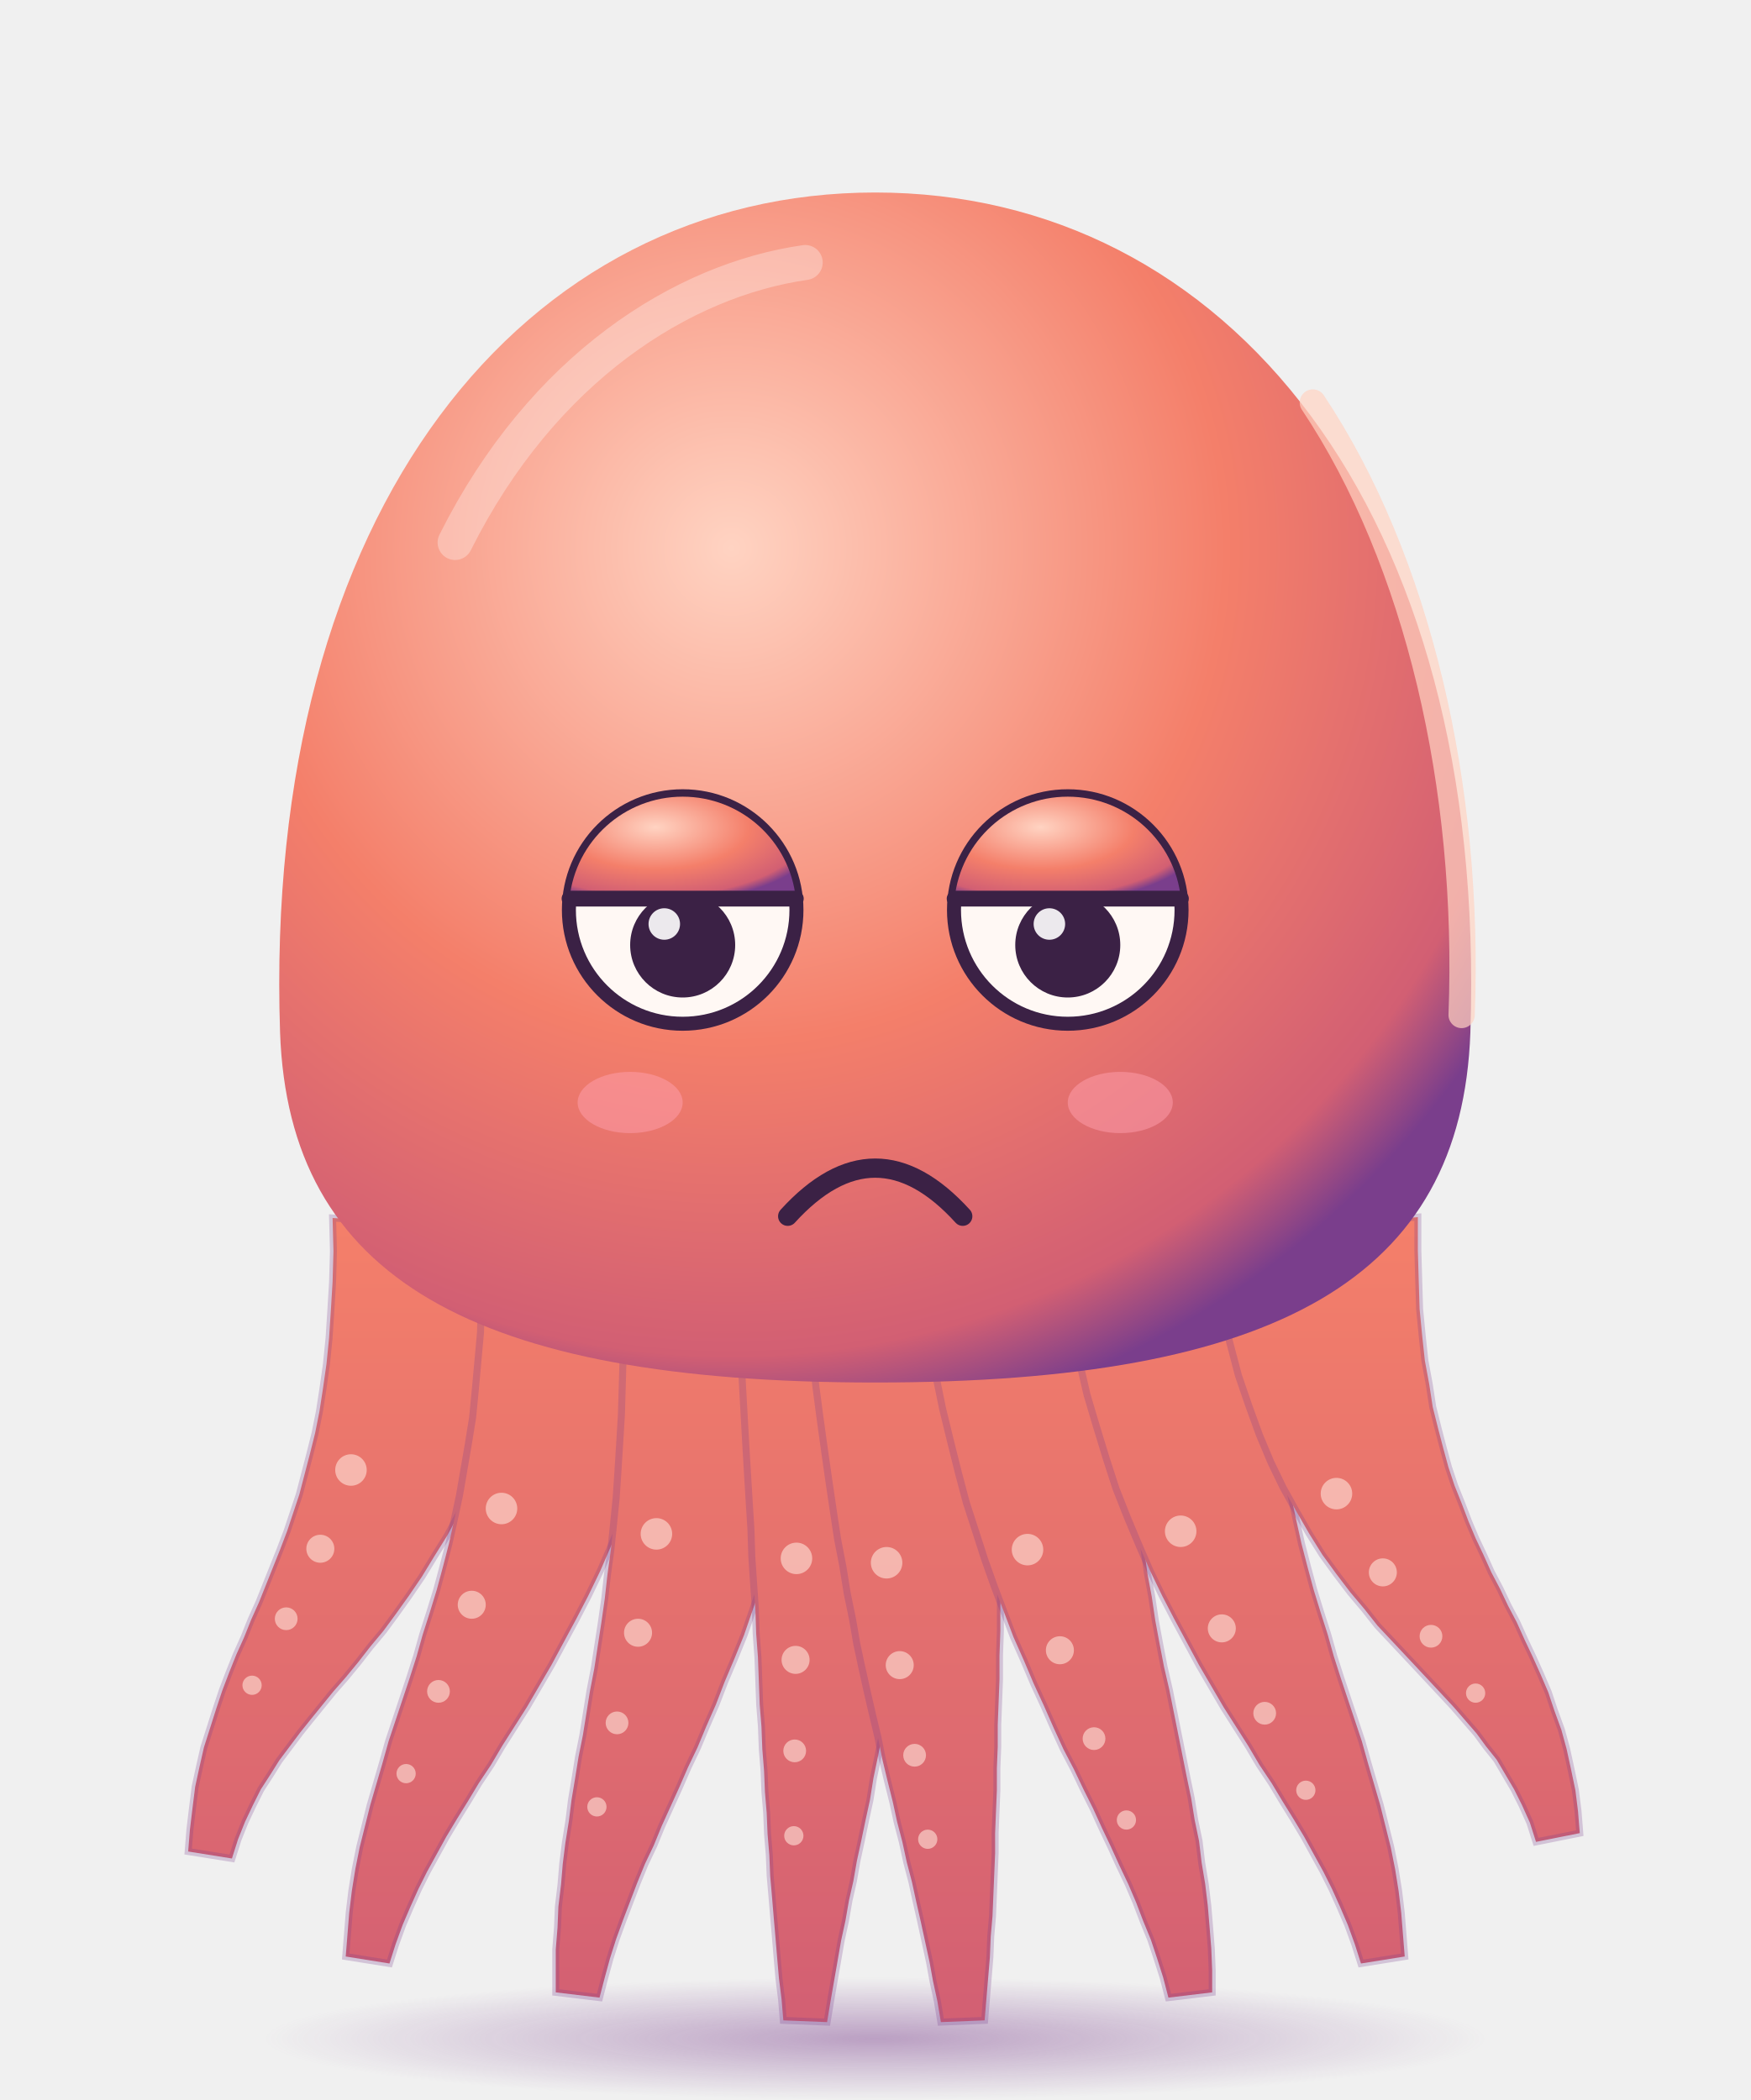
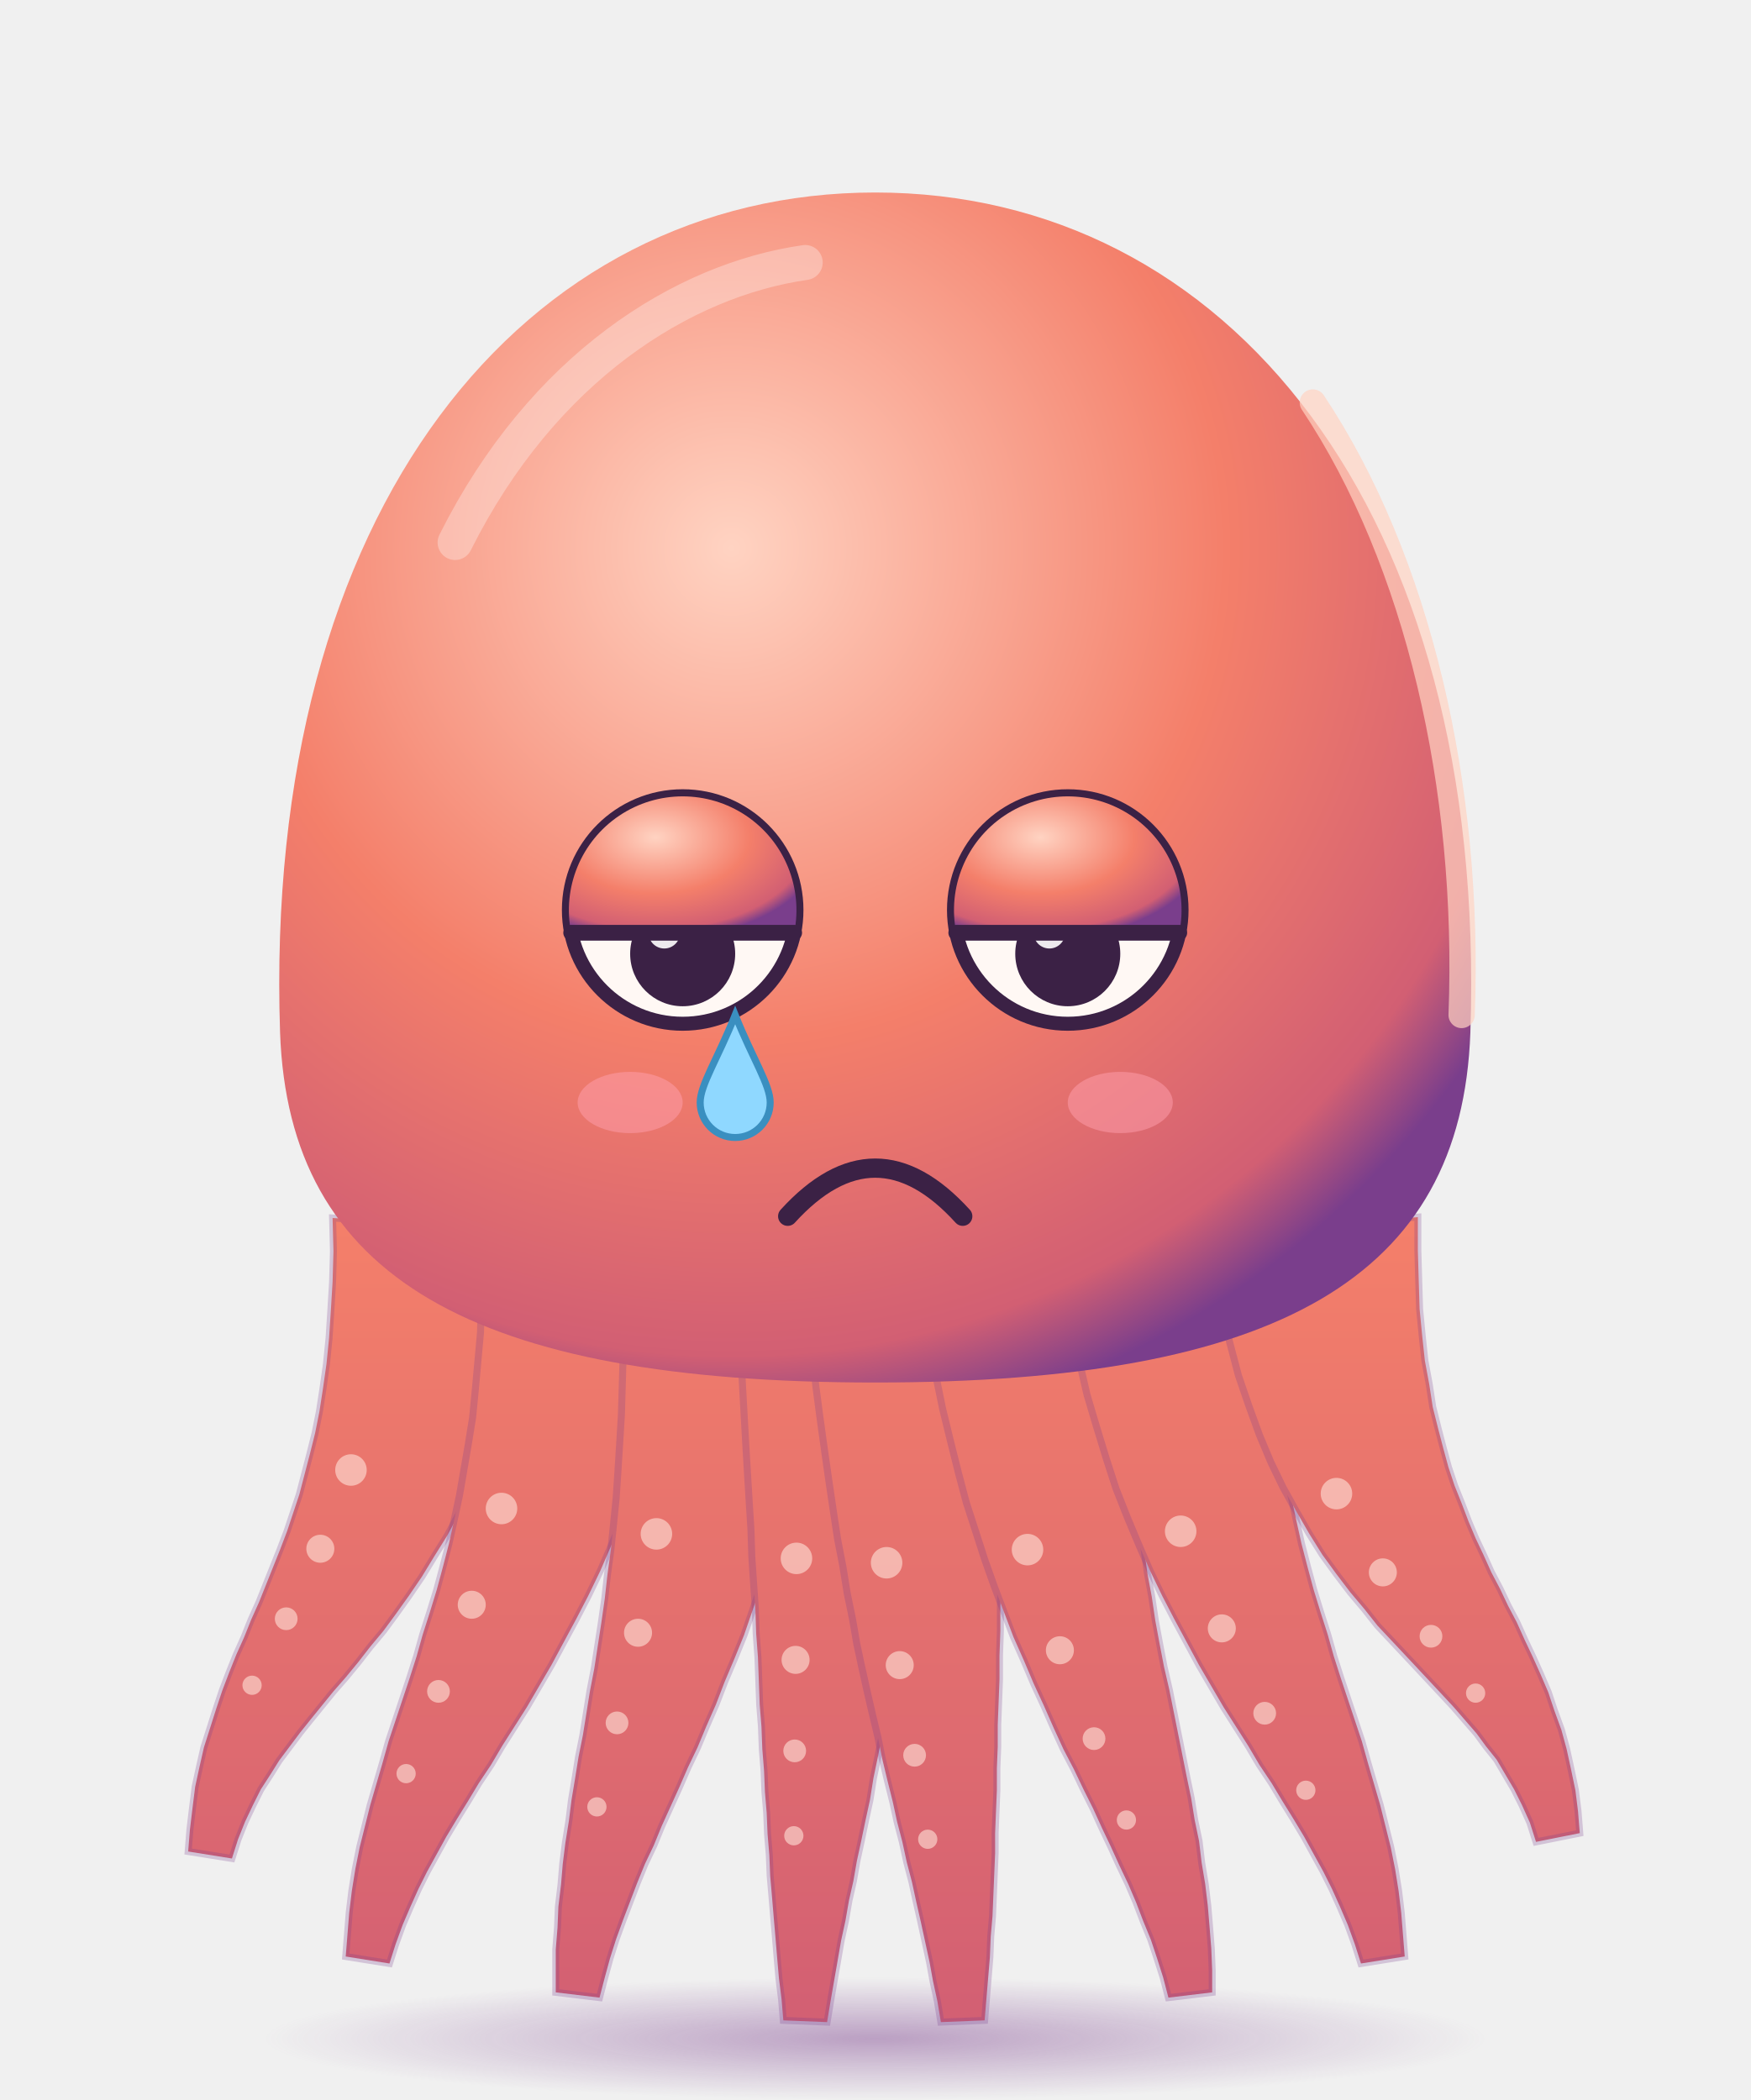
<svg xmlns="http://www.w3.org/2000/svg" viewBox="0 0 200 240" width="200" height="240">
  <defs>
    <radialGradient id="body" cx="0.38" cy="0.3" r="0.75">
      <stop offset="0" stop-color="#ffd3c2" />
      <stop offset="0.55" stop-color="#f47f6a" />
      <stop offset="0.9" stop-color="#d25f73" />
      <stop offset="1" stop-color="#7a3e8c" />
    </radialGradient>
    <linearGradient id="tent" gradientUnits="userSpaceOnUse" x1="100" y1="140" x2="100" y2="232">
      <stop offset="0" stop-color="#f47f6a" />
      <stop offset="1" stop-color="#d25f73" />
    </linearGradient>
    <radialGradient id="shadow">
      <stop offset="0" stop-color="#7a3e8c" stop-opacity=".45" />
      <stop offset="1" stop-color="#7a3e8c" stop-opacity="0" />
    </radialGradient>
  </defs>
  <ellipse cx="100" cy="233" rx="70" ry="7" fill="url(#shadow)" />
  <path d="M38.0 139.2 L38.1 143.0 L38.0 146.5 L37.8 149.8 L37.6 152.9 L37.3 155.9 L36.9 158.7 L36.5 161.3 L36.0 163.8 L35.4 166.2 L34.8 168.5 L34.2 170.8 L33.5 172.9 L32.8 175.0 L32.0 177.1 L31.2 179.1 L30.4 181.1 L29.6 183.1 L28.7 185.1 L27.9 187.1 L27.0 189.1 L26.2 191.1 L25.4 193.2 L24.7 195.3 L24.0 197.5 L23.3 199.7 L22.8 201.9 L22.3 204.2 L22.0 206.6 L21.7 209.1 L21.5 211.6 L26.5 212.4 L27.2 210.2 L28.0 208.2 L28.9 206.3 L29.8 204.5 L30.9 202.8 L31.9 201.2 L33.1 199.6 L34.3 198.0 L35.5 196.5 L36.8 194.9 L38.1 193.3 L39.5 191.7 L40.9 190.0 L42.3 188.2 L43.8 186.4 L45.2 184.5 L46.7 182.4 L48.2 180.2 L49.6 177.9 L51.1 175.5 L52.5 172.9 L53.9 170.1 L55.2 167.1 L56.4 164.0 L57.6 160.6 L58.7 157.1 L59.7 153.3 L60.5 149.4 L61.3 145.2 L62.0 140.8Z" fill="url(#tent)" stroke="#7a3e8c" stroke-opacity=".25" stroke-width=".8" />
  <circle cx="40.1" cy="168.0" r="1.8" fill="#ffe3d8" opacity=".6" />
  <circle cx="36.6" cy="177.0" r="1.6" fill="#ffe3d8" opacity=".6" />
  <circle cx="32.7" cy="185.0" r="1.3" fill="#ffe3d8" opacity=".6" />
  <circle cx="28.8" cy="192.6" r="1.1" fill="#ffe3d8" opacity=".6" />
  <path d="M55.0 141.2 L55.1 145.1 L55.0 148.7 L54.9 152.3 L54.6 155.6 L54.3 158.9 L54.0 162.0 L53.5 165.1 L53.0 168.0 L52.5 170.9 L51.9 173.7 L51.3 176.4 L50.6 179.1 L49.9 181.7 L49.1 184.3 L48.3 186.8 L47.6 189.3 L46.8 191.8 L46.0 194.2 L45.2 196.6 L44.4 199.0 L43.7 201.5 L43.0 203.9 L42.3 206.3 L41.7 208.7 L41.1 211.1 L40.6 213.6 L40.2 216.1 L39.9 218.6 L39.7 221.1 L39.5 223.6 L44.5 224.4 L45.2 222.2 L46.0 220.0 L46.9 217.9 L47.8 215.9 L48.8 213.9 L49.9 211.9 L51.0 209.9 L52.2 207.9 L53.5 205.8 L54.7 203.8 L56.1 201.7 L57.4 199.5 L58.8 197.3 L60.2 195.1 L61.6 192.7 L63.0 190.3 L64.4 187.7 L65.8 185.1 L67.2 182.4 L68.6 179.5 L69.9 176.5 L71.2 173.4 L72.5 170.1 L73.6 166.7 L74.7 163.1 L75.8 159.4 L76.7 155.5 L77.6 151.4 L78.3 147.1 L79.0 142.8Z" fill="url(#tent)" stroke="#7a3e8c" stroke-opacity=".25" stroke-width=".8" />
  <circle cx="57.3" cy="172.4" r="1.8" fill="#ffe3d8" opacity=".6" />
  <circle cx="53.9" cy="183.4" r="1.6" fill="#ffe3d8" opacity=".6" />
  <circle cx="50.1" cy="193.3" r="1.3" fill="#ffe3d8" opacity=".6" />
  <circle cx="46.4" cy="202.7" r="1.1" fill="#ffe3d8" opacity=".6" />
  <path d="M71.0 143.5 L71.1 147.4 L71.2 151.2 L71.2 154.8 L71.1 158.3 L71.0 161.7 L70.8 165.0 L70.6 168.2 L70.4 171.2 L70.1 174.2 L69.8 177.1 L69.4 180.0 L69.1 182.7 L68.7 185.5 L68.3 188.1 L67.9 190.7 L67.4 193.3 L67.0 195.8 L66.6 198.3 L66.1 200.8 L65.7 203.3 L65.3 205.7 L65.0 208.1 L64.6 210.6 L64.3 213.0 L64.1 215.4 L63.8 217.9 L63.7 220.3 L63.5 222.8 L63.5 225.2 L63.5 227.7 L68.5 228.3 L69.1 226.0 L69.7 223.8 L70.4 221.6 L71.2 219.4 L72.0 217.3 L72.8 215.2 L73.7 213.0 L74.7 210.9 L75.6 208.7 L76.6 206.5 L77.6 204.3 L78.6 202.0 L79.7 199.7 L80.7 197.3 L81.8 194.8 L82.8 192.2 L83.9 189.6 L85.0 186.9 L86.0 184.0 L87.0 181.1 L88.0 178.0 L89.0 174.9 L89.9 171.6 L90.8 168.1 L91.6 164.6 L92.4 160.9 L93.2 157.0 L93.9 153.0 L94.5 148.8 L95.0 144.5Z" fill="url(#tent)" stroke="#7a3e8c" stroke-opacity=".25" stroke-width=".8" />
  <circle cx="75.0" cy="175.3" r="1.8" fill="#ffe3d8" opacity=".6" />
  <circle cx="72.9" cy="186.6" r="1.6" fill="#ffe3d8" opacity=".6" />
  <circle cx="70.5" cy="196.9" r="1.3" fill="#ffe3d8" opacity=".6" />
  <circle cx="68.2" cy="206.5" r="1.1" fill="#ffe3d8" opacity=".6" />
  <path d="M84.0 145.9 L84.3 150.0 L84.5 153.9 L84.8 157.7 L85.0 161.3 L85.2 164.9 L85.4 168.3 L85.6 171.6 L85.8 174.8 L85.9 177.9 L86.1 180.9 L86.3 183.8 L86.4 186.7 L86.6 189.4 L86.7 192.1 L86.8 194.8 L87.0 197.3 L87.1 199.9 L87.3 202.4 L87.4 204.8 L87.6 207.2 L87.7 209.6 L87.9 212.0 L88.0 214.4 L88.2 216.7 L88.4 219.1 L88.6 221.4 L88.8 223.8 L89.0 226.1 L89.3 228.5 L89.5 230.9 L94.5 231.1 L94.9 228.7 L95.3 226.4 L95.7 224.1 L96.1 221.8 L96.6 219.5 L97.0 217.2 L97.5 215.0 L97.9 212.7 L98.4 210.4 L98.9 208.0 L99.4 205.7 L99.8 203.2 L100.3 200.8 L100.8 198.3 L101.3 195.7 L101.8 193.1 L102.3 190.4 L102.8 187.6 L103.3 184.8 L103.7 181.8 L104.2 178.8 L104.7 175.7 L105.1 172.4 L105.6 169.0 L106.0 165.5 L106.4 161.9 L106.9 158.2 L107.3 154.3 L107.6 150.3 L108.0 146.1Z" fill="url(#tent)" stroke="#7a3e8c" stroke-opacity=".25" stroke-width=".8" />
  <circle cx="91.0" cy="178.1" r="1.8" fill="#ffe3d8" opacity=".6" />
  <circle cx="90.9" cy="189.7" r="1.6" fill="#ffe3d8" opacity=".6" />
  <circle cx="90.8" cy="200.1" r="1.3" fill="#ffe3d8" opacity=".6" />
  <circle cx="90.7" cy="209.8" r="1.1" fill="#ffe3d8" opacity=".6" />
  <path d="M92.0 146.2 L92.4 150.4 L92.8 154.4 L93.2 158.3 L93.7 162.1 L94.2 165.7 L94.7 169.2 L95.2 172.6 L95.7 175.9 L96.3 179.0 L96.8 182.1 L97.4 185.0 L97.9 187.9 L98.5 190.7 L99.1 193.4 L99.7 196.0 L100.3 198.5 L100.8 201.0 L101.4 203.5 L102.0 205.9 L102.5 208.2 L103.1 210.5 L103.6 212.8 L104.2 215.1 L104.7 217.4 L105.2 219.6 L105.7 221.9 L106.2 224.2 L106.6 226.4 L107.1 228.7 L107.5 231.1 L112.5 230.9 L112.7 228.5 L112.9 226.1 L113.1 223.7 L113.2 221.3 L113.4 219.0 L113.5 216.6 L113.6 214.2 L113.7 211.8 L113.7 209.5 L113.8 207.0 L113.9 204.6 L113.9 202.1 L114.0 199.6 L114.0 197.1 L114.1 194.5 L114.2 191.9 L114.2 189.2 L114.3 186.4 L114.3 183.6 L114.4 180.7 L114.5 177.7 L114.6 174.6 L114.7 171.4 L114.9 168.1 L115.0 164.7 L115.2 161.2 L115.3 157.6 L115.5 153.8 L115.8 149.9 L116.0 145.8Z" fill="url(#tent)" stroke="#7a3e8c" stroke-opacity=".25" stroke-width=".8" />
  <circle cx="101.3" cy="178.6" r="1.8" fill="#ffe3d8" opacity=".6" />
  <circle cx="102.8" cy="190.3" r="1.6" fill="#ffe3d8" opacity=".6" />
  <circle cx="104.5" cy="200.6" r="1.3" fill="#ffe3d8" opacity=".6" />
  <circle cx="106.0" cy="210.2" r="1.1" fill="#ffe3d8" opacity=".6" />
  <path d="M105.0 144.6 L105.6 148.9 L106.2 153.1 L106.9 157.1 L107.7 161.0 L108.6 164.7 L109.5 168.3 L110.4 171.7 L111.5 175.1 L112.5 178.2 L113.6 181.3 L114.7 184.2 L115.8 187.1 L117.0 189.8 L118.1 192.4 L119.3 195.0 L120.4 197.5 L121.5 199.9 L122.7 202.2 L123.8 204.5 L124.9 206.7 L125.9 208.9 L126.9 211.0 L127.9 213.2 L128.9 215.3 L129.8 217.4 L130.6 219.5 L131.5 221.7 L132.2 223.8 L132.9 226.0 L133.5 228.3 L138.5 227.7 L138.5 225.2 L138.4 222.7 L138.2 220.2 L138.0 217.8 L137.7 215.3 L137.3 212.9 L137.0 210.4 L136.5 208.0 L136.1 205.5 L135.6 203.1 L135.1 200.6 L134.6 198.1 L134.1 195.6 L133.6 193.1 L133.0 190.5 L132.5 187.9 L132.0 185.2 L131.6 182.5 L131.1 179.8 L130.7 176.9 L130.3 174.0 L130.0 171.0 L129.6 168.0 L129.4 164.8 L129.2 161.6 L129.0 158.2 L128.9 154.7 L128.9 151.1 L128.9 147.3 L129.0 143.4Z" fill="url(#tent)" stroke="#7a3e8c" stroke-opacity=".25" stroke-width=".8" />
  <circle cx="117.4" cy="177.1" r="1.8" fill="#ffe3d8" opacity=".6" />
  <circle cx="121.1" cy="188.6" r="1.6" fill="#ffe3d8" opacity=".6" />
  <circle cx="125.0" cy="198.7" r="1.3" fill="#ffe3d8" opacity=".6" />
  <circle cx="128.7" cy="208.0" r="1.1" fill="#ffe3d8" opacity=".6" />
  <path d="M121.0 142.8 L121.7 147.1 L122.4 151.4 L123.3 155.5 L124.2 159.4 L125.3 163.1 L126.4 166.7 L127.5 170.1 L128.8 173.4 L130.1 176.5 L131.4 179.5 L132.8 182.4 L134.2 185.1 L135.6 187.7 L137.0 190.3 L138.4 192.7 L139.8 195.1 L141.2 197.3 L142.6 199.5 L143.9 201.7 L145.3 203.8 L146.5 205.8 L147.8 207.9 L149.0 209.9 L150.1 211.9 L151.2 213.9 L152.2 215.9 L153.1 217.9 L154.0 220.0 L154.8 222.2 L155.5 224.4 L160.5 223.6 L160.3 221.1 L160.1 218.6 L159.8 216.1 L159.4 213.6 L158.9 211.1 L158.3 208.7 L157.7 206.3 L157.0 203.9 L156.3 201.5 L155.6 199.0 L154.8 196.6 L154.0 194.2 L153.2 191.8 L152.4 189.3 L151.7 186.8 L150.9 184.3 L150.1 181.7 L149.4 179.1 L148.7 176.4 L148.1 173.7 L147.5 170.9 L147.0 168.0 L146.5 165.1 L146.0 162.0 L145.7 158.9 L145.4 155.6 L145.1 152.3 L145.0 148.7 L144.9 145.1 L145.0 141.2Z" fill="url(#tent)" stroke="#7a3e8c" stroke-opacity=".25" stroke-width=".8" />
  <circle cx="134.9" cy="175.0" r="1.8" fill="#ffe3d8" opacity=".6" />
  <circle cx="139.6" cy="186.1" r="1.6" fill="#ffe3d8" opacity=".6" />
  <circle cx="144.5" cy="195.8" r="1.3" fill="#ffe3d8" opacity=".6" />
  <circle cx="149.2" cy="204.6" r="1.1" fill="#ffe3d8" opacity=".6" />
  <path d="M138.0 140.9 L138.7 145.2 L139.5 149.4 L140.5 153.4 L141.5 157.2 L142.7 160.7 L143.9 164.0 L145.2 167.1 L146.6 170.0 L148.1 172.7 L149.6 175.3 L151.1 177.7 L152.7 179.9 L154.3 182.0 L155.9 183.9 L157.4 185.8 L159.0 187.5 L160.5 189.1 L162.0 190.7 L163.4 192.2 L164.8 193.7 L166.1 195.1 L167.4 196.6 L168.7 198.1 L169.8 199.6 L171.0 201.1 L172.0 202.8 L173.0 204.5 L173.9 206.3 L174.8 208.3 L175.5 210.5 L180.5 209.5 L180.3 207.0 L180.0 204.6 L179.5 202.2 L179.0 199.9 L178.4 197.7 L177.6 195.5 L176.9 193.4 L176.0 191.3 L175.1 189.3 L174.2 187.4 L173.3 185.4 L172.3 183.5 L171.4 181.6 L170.4 179.7 L169.5 177.7 L168.6 175.8 L167.8 173.9 L167.0 171.8 L166.2 169.8 L165.5 167.7 L164.9 165.5 L164.3 163.2 L163.7 160.8 L163.3 158.2 L162.8 155.5 L162.5 152.7 L162.2 149.6 L162.1 146.4 L162.0 142.9 L162.0 139.1Z" fill="url(#tent)" stroke="#7a3e8c" stroke-opacity=".25" stroke-width=".8" />
  <circle cx="152.7" cy="170.7" r="1.8" fill="#ffe3d8" opacity=".6" />
  <circle cx="158.0" cy="179.7" r="1.6" fill="#ffe3d8" opacity=".6" />
  <circle cx="163.5" cy="187.0" r="1.3" fill="#ffe3d8" opacity=".6" />
  <circle cx="168.6" cy="193.5" r="1.1" fill="#ffe3d8" opacity=".6" />
  <g transform="translate(0 0)">
    <path d="M32 118 C30 58 60 22 100 22 C140 22 170 58 168 118 C167 146 146 158 100 158 C54 158 33 146 32 118Z" fill="url(#body)" />
    <path d="M150 46 C162 64 168 90 167 116" fill="none" stroke="#ffd3c2" stroke-width="3" stroke-linecap="round" opacity=".7" />
    <path d="M52 62 C62 42 78 32 92 30" fill="none" stroke="#ffffff" stroke-width="4" stroke-linecap="round" opacity=".3" />
    <ellipse cx="72" cy="126" rx="6" ry="3.5" fill="#ff9fae" opacity=".5" />
    <ellipse cx="128" cy="126" rx="6" ry="3.5" fill="#ff9fae" opacity=".5" />
    <circle cx="78" cy="104" r="13" fill="#fff8f4" stroke="#3b2145" stroke-width="1.6" />
-     <circle cx="78" cy="108" r="6" fill="#3b2145" />
-     <circle cx="75.9" cy="105.6" r="1.8" fill="#ffffff" opacity=".9" />
-     <path d="M65.07 102.70 A13 13 0 0 1 90.93 102.70Z" fill="url(#body)" />
-     <path d="M65.07 102.70 L90.93 102.70" stroke="#3b2145" stroke-width="1.8" stroke-linecap="round" />
+     <circle cx="78" cy="109" r="6" fill="#3b2145" />
+     <circle cx="75.9" cy="106.6" r="1.8" fill="#ffffff" opacity=".9" />
+     <path d="M65.26 106.60 A13 13 0 1 1 90.74 106.60Z" fill="url(#body)" />
+     <path d="M65.26 106.60 L90.74 106.60" stroke="#3b2145" stroke-width="1.8" stroke-linecap="round" />
    <circle cx="122" cy="104" r="13" fill="#fff8f4" stroke="#3b2145" stroke-width="1.6" />
-     <circle cx="122" cy="108" r="6" fill="#3b2145" />
-     <circle cx="119.9" cy="105.6" r="1.8" fill="#ffffff" opacity=".9" />
-     <path d="M109.07 102.70 A13 13 0 0 1 134.93 102.70Z" fill="url(#body)" />
-     <path d="M109.07 102.70 L134.93 102.70" stroke="#3b2145" stroke-width="1.8" stroke-linecap="round" />
+     <circle cx="122" cy="109" r="6" fill="#3b2145" />
+     <circle cx="119.9" cy="106.6" r="1.8" fill="#ffffff" opacity=".9" />
+     <path d="M109.26 106.60 A13 13 0 1 1 134.74 106.60Z" fill="url(#body)" />
+     <path d="M109.26 106.60 L134.74 106.60" stroke="#3b2145" stroke-width="1.8" stroke-linecap="round" />
    <path d="M90 139 Q100 128 110 139" fill="none" stroke="#3b2145" stroke-width="2.2" stroke-linecap="round" />
  </g>
+   <path d="M84 116 C86 121 88 124 88 126 A4 4 0 0 1 80 126 C80 124 82 121 84 116Z" fill="#8fd8ff" stroke="#3a8fc0" stroke-width=".8" />
</svg>
